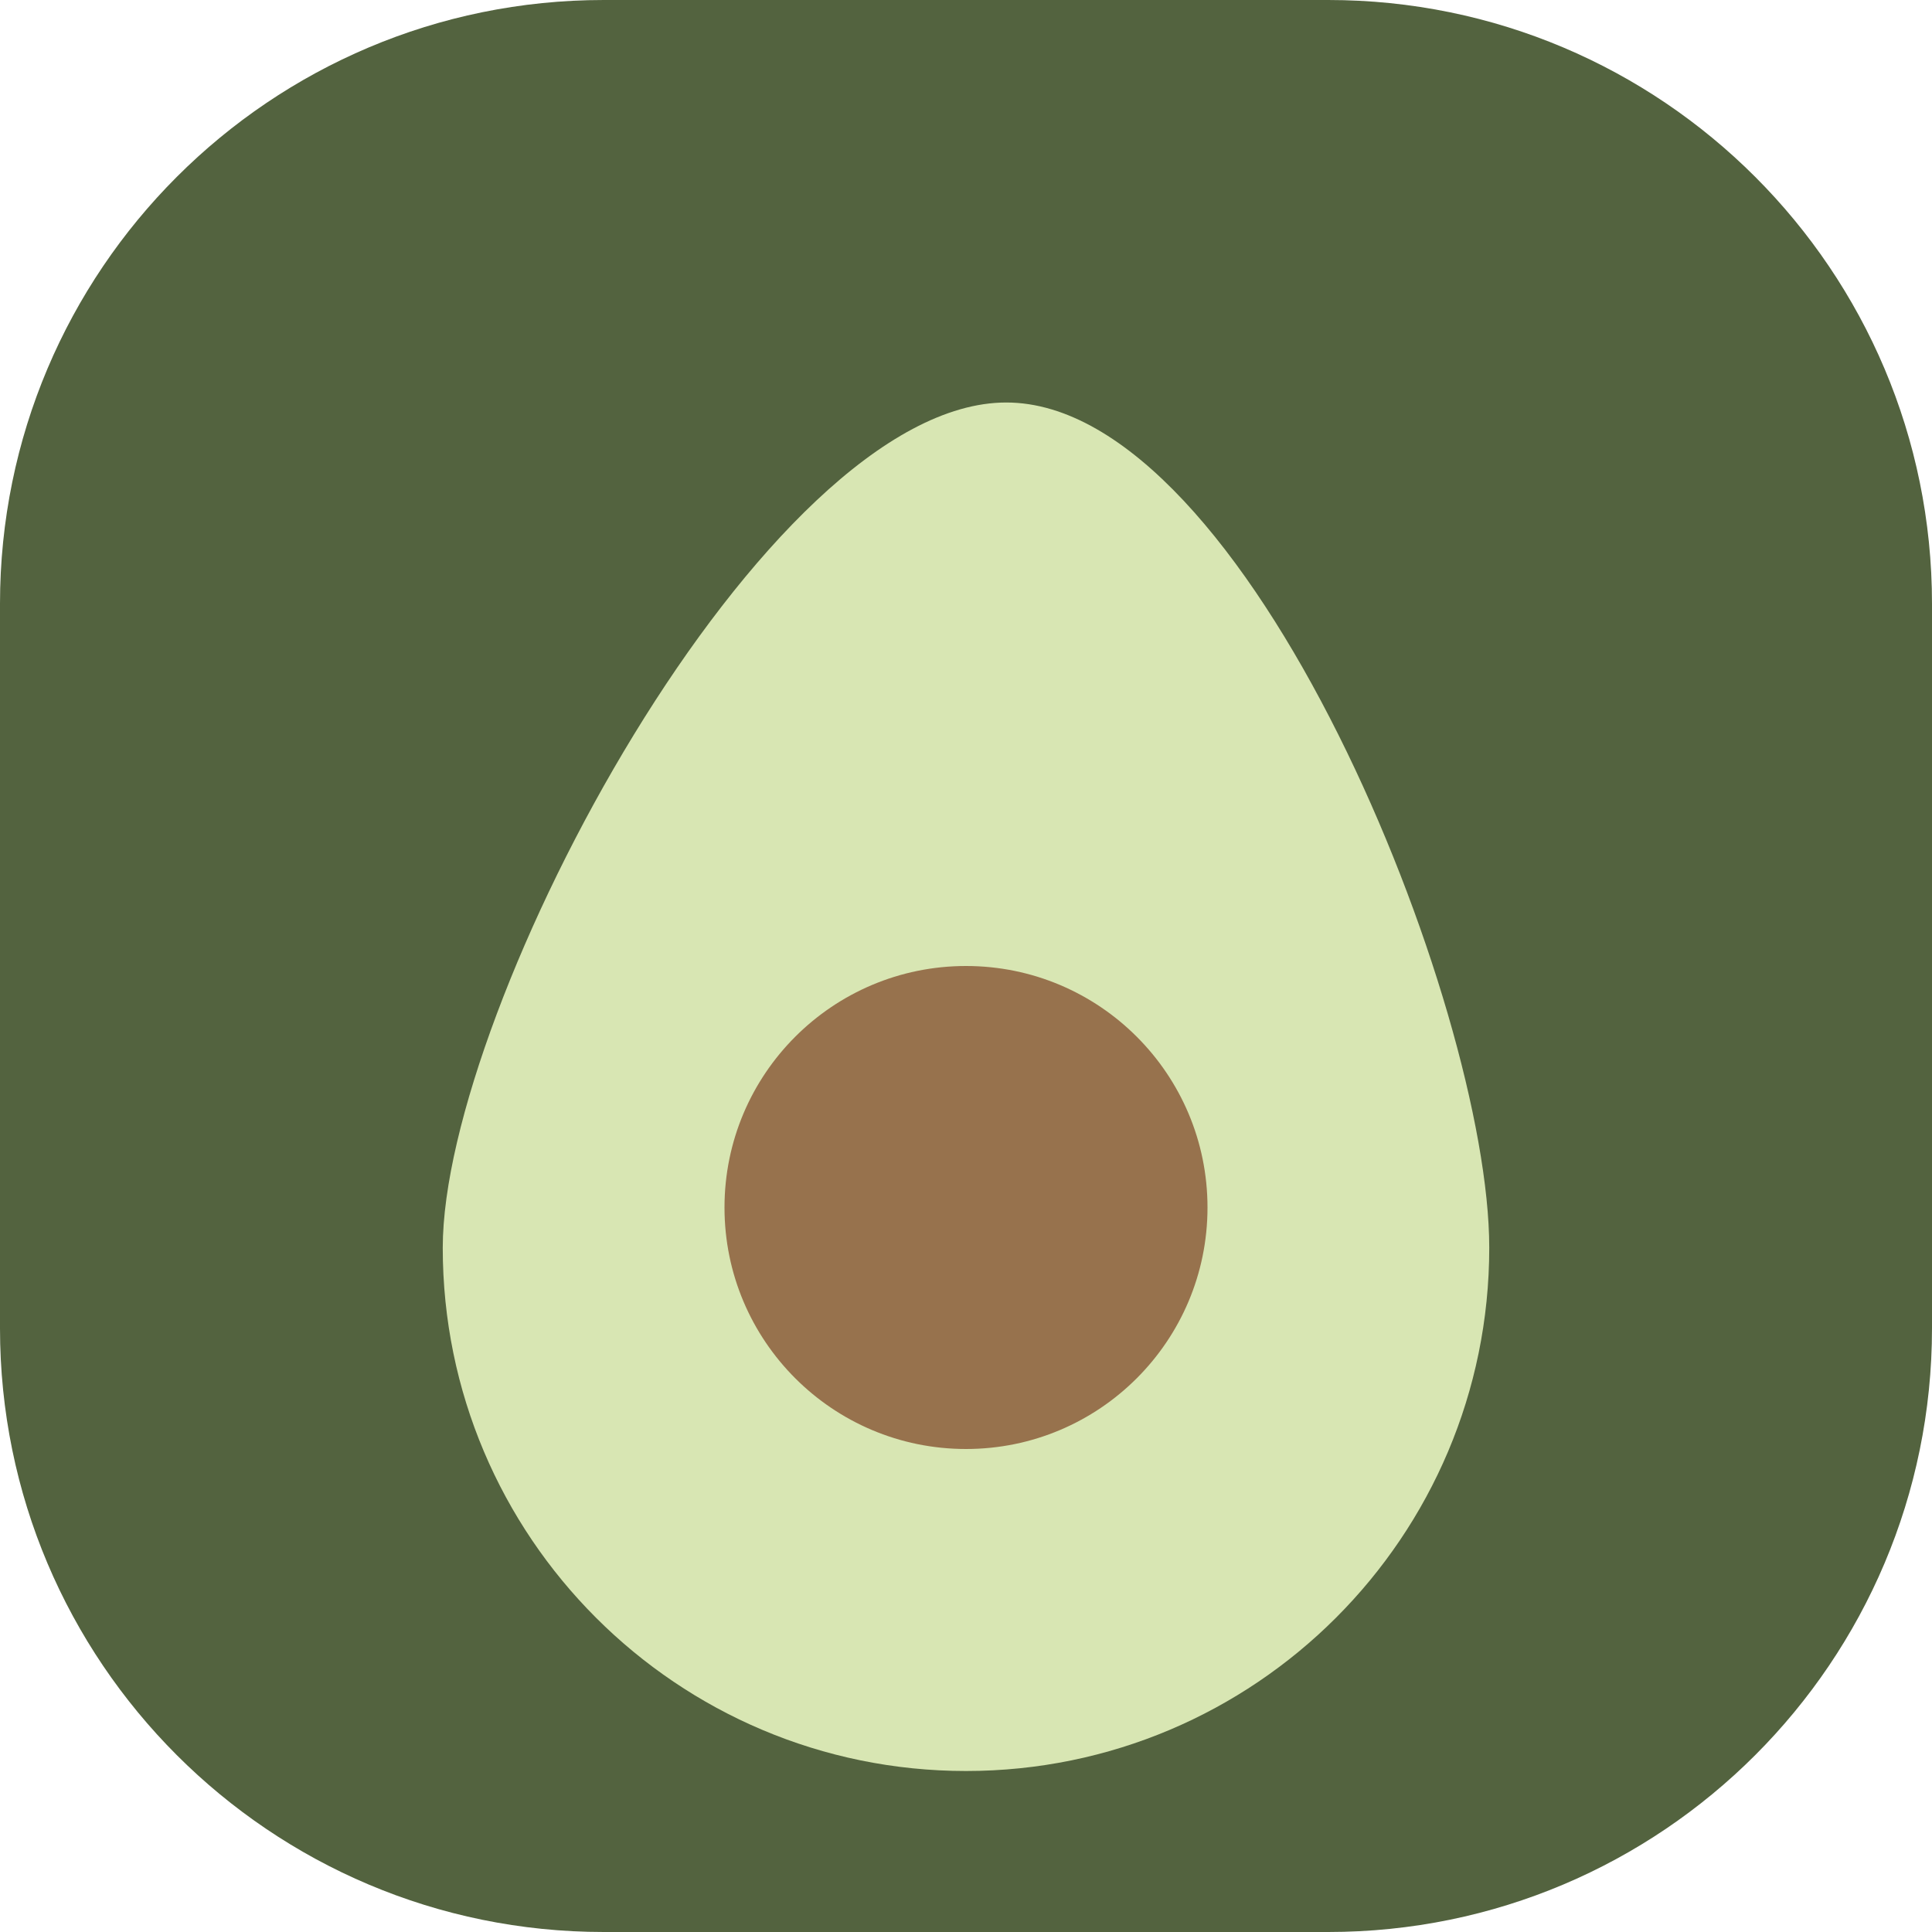
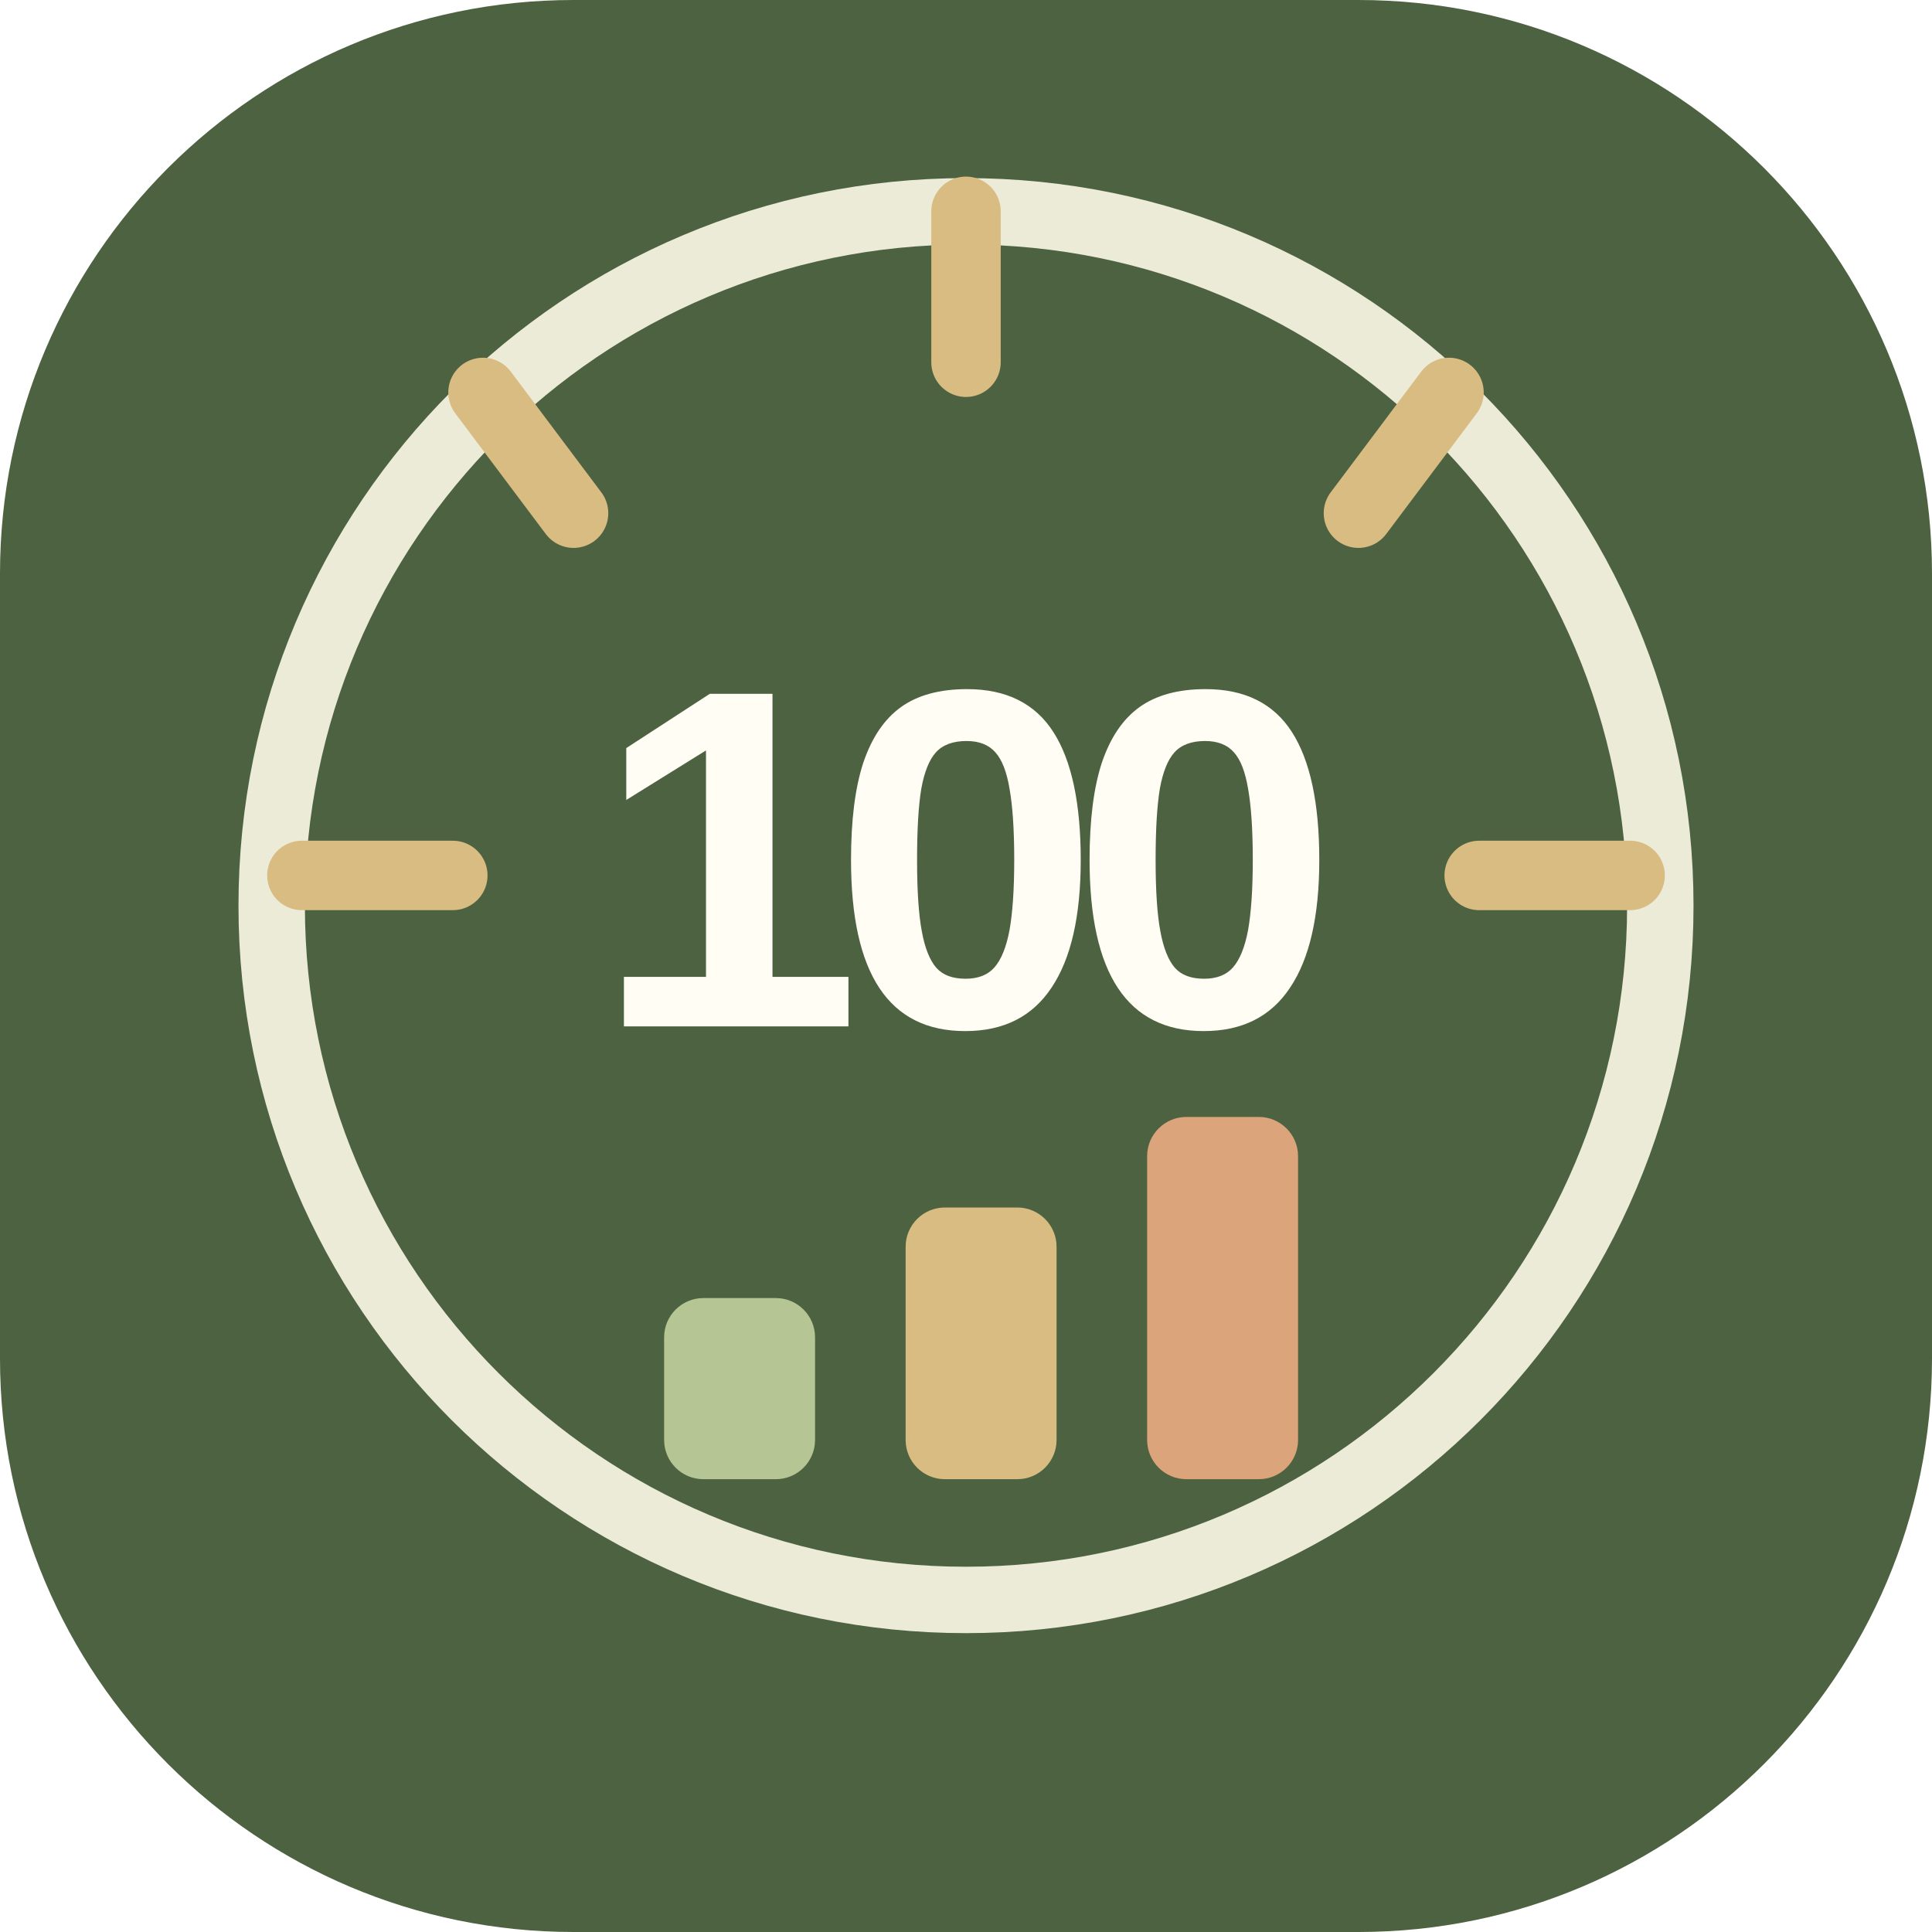
- <svg xmlns="http://www.w3.org/2000/svg" viewBox="0 0 48 48">
-   <rect width="48" height="48" rx="15" fill="#53633f" />
-   <path d="M25 10c-6 0-14 15-14 21a13 13 0 0 0 26 0C37 25 31 10 25 10Z" fill="#d8e6b3" />
-   <circle cx="24" cy="30" r="6" fill="#97724d" />
+ <svg xmlns="http://www.w3.org/2000/svg" viewBox="0 0 64 64">
+   <rect width="64" height="64" rx="19" fill="#4c6240" />
+   <circle cx="32" cy="30" r="23" fill="none" stroke="#ecebd8" stroke-width="2.2" />
+   <path d="M32 7v5M16 13l3 4M10 29h5M48 13l-3 4M54 29h-5" stroke="#d9bc82" stroke-width="2.3" stroke-linecap="round" />
+   <text x="32" y="34" text-anchor="middle" fill="#fffdf4" font-family="Arial,Helvetica,sans-serif" font-size="16" font-weight="800" letter-spacing="-1">100</text>
+   <rect x="22" y="43" width="5" height="6" rx="1.3" fill="#b5c694" />
+   <rect x="30" y="40" width="5" height="9" rx="1.3" fill="#d9bc82" />
+   <rect x="38" y="37" width="5" height="12" rx="1.3" fill="#dba47a" />
</svg>
